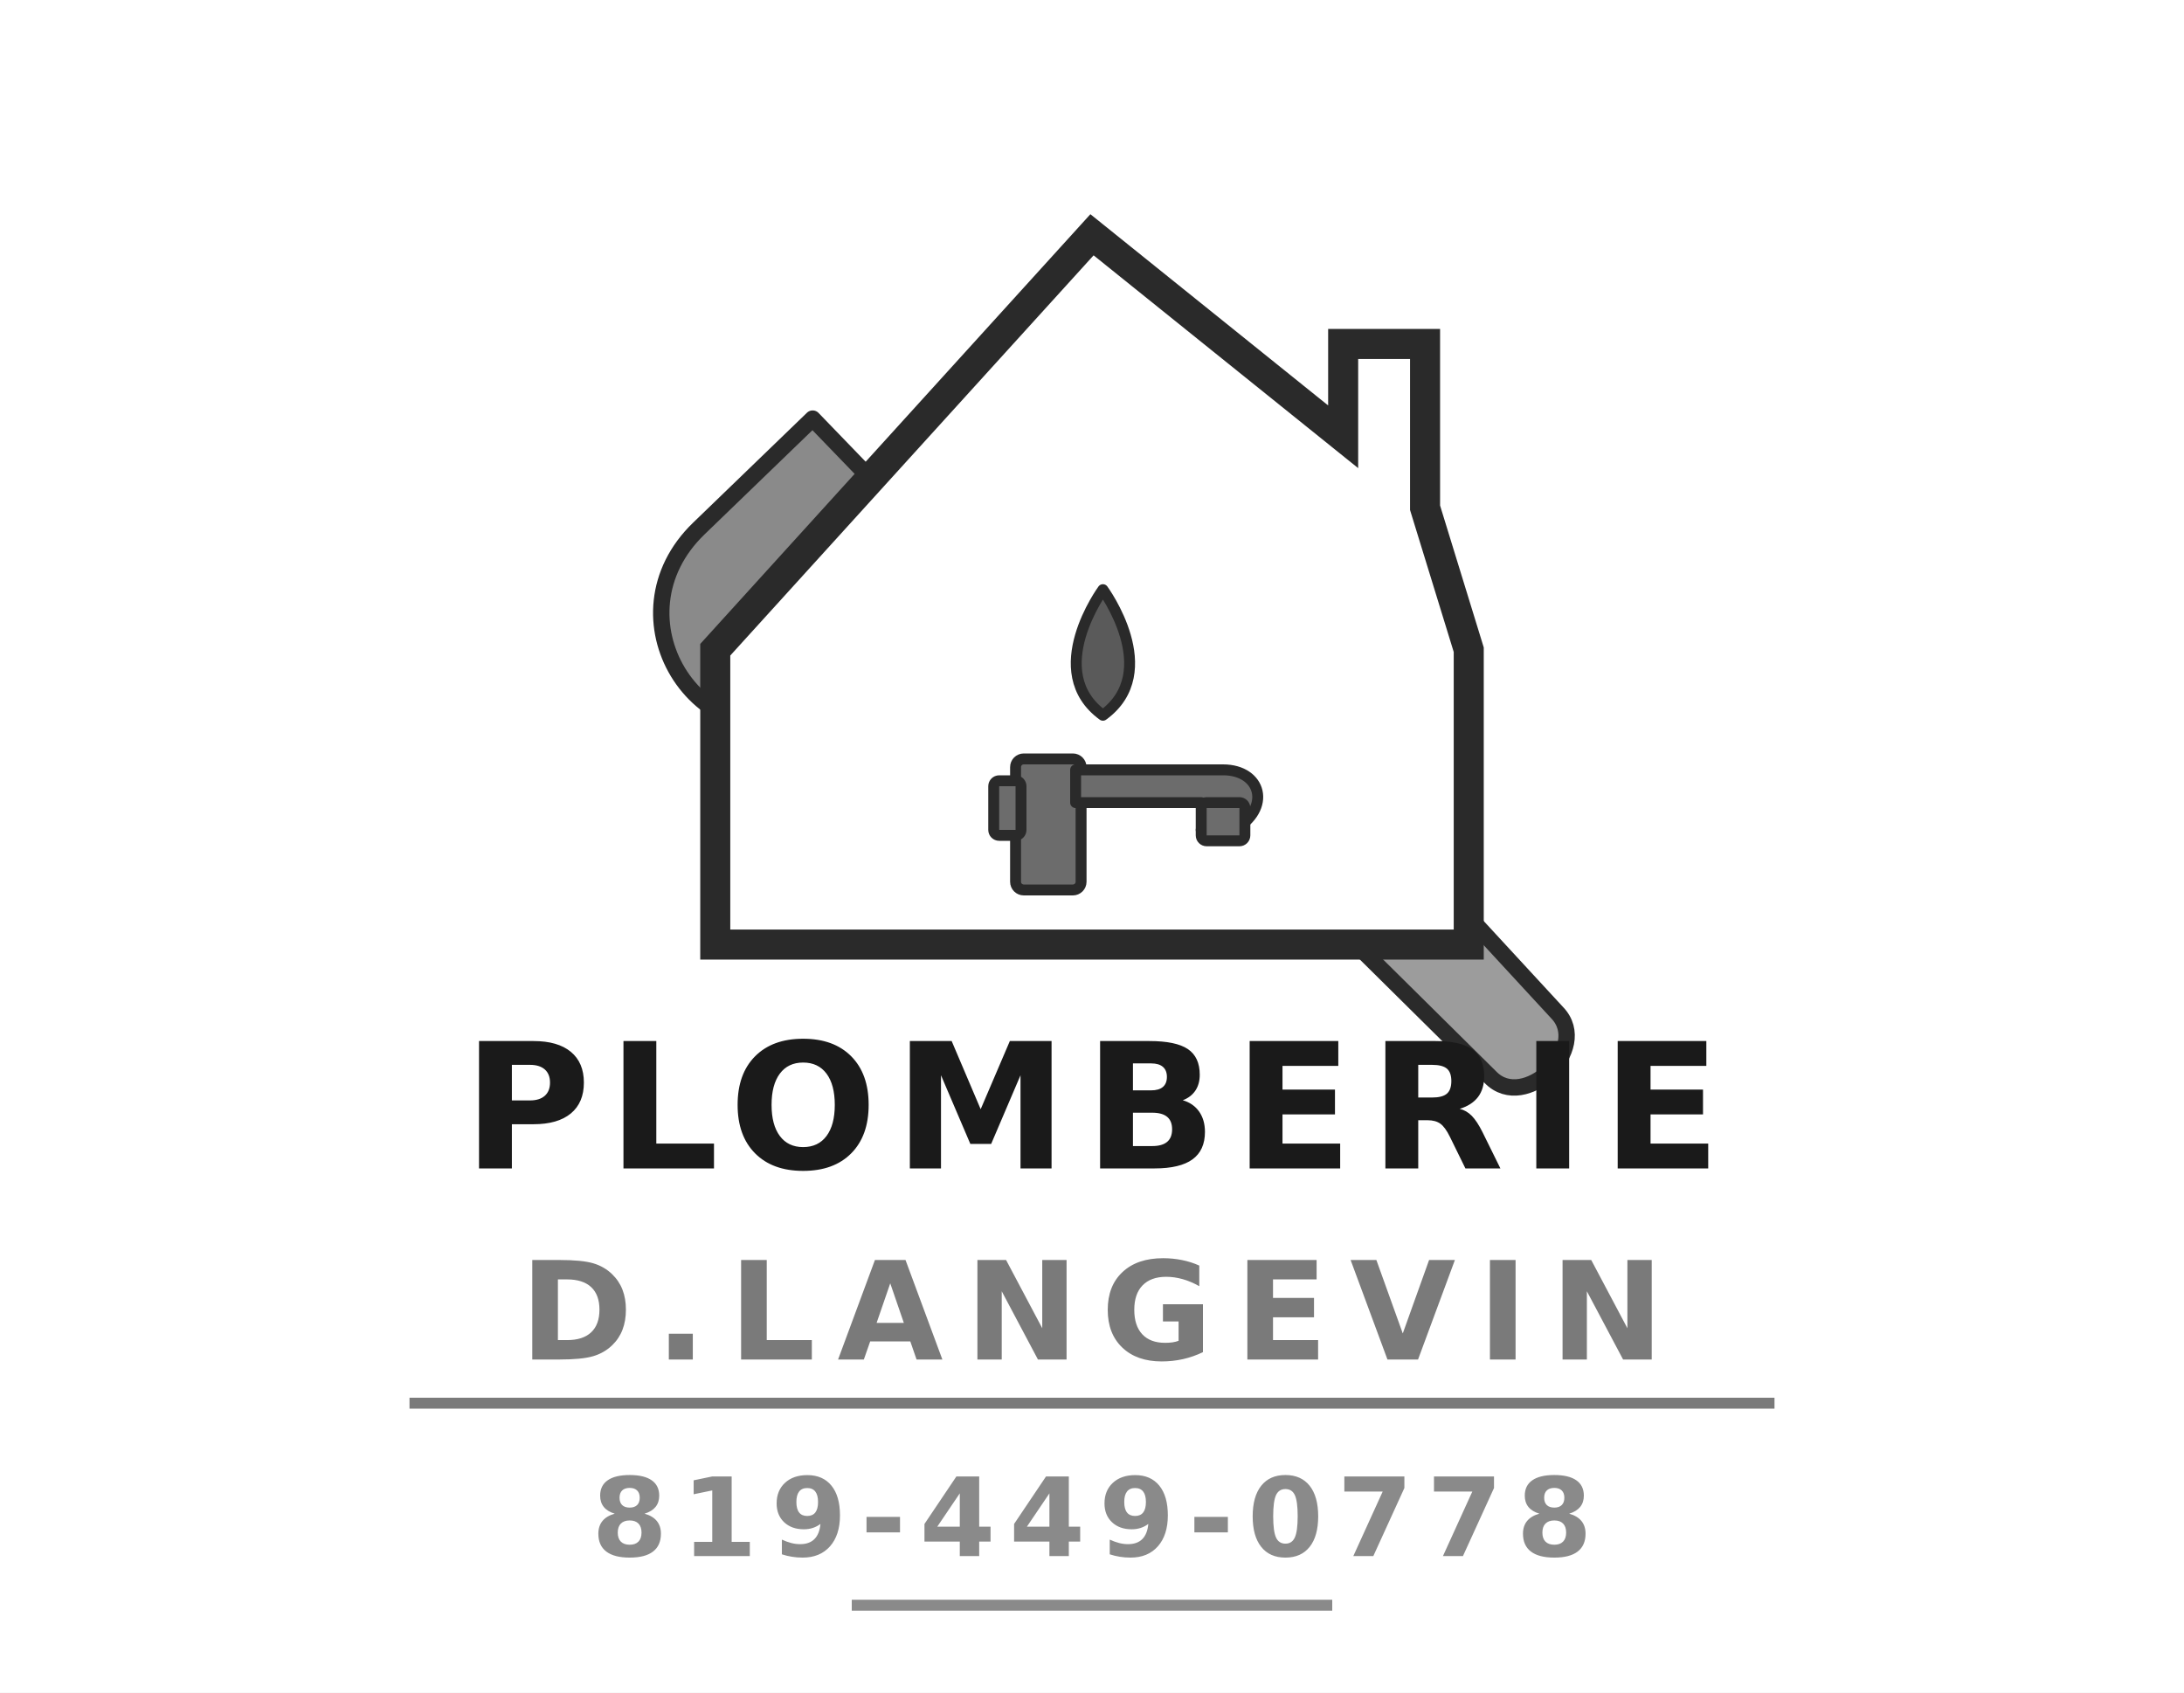
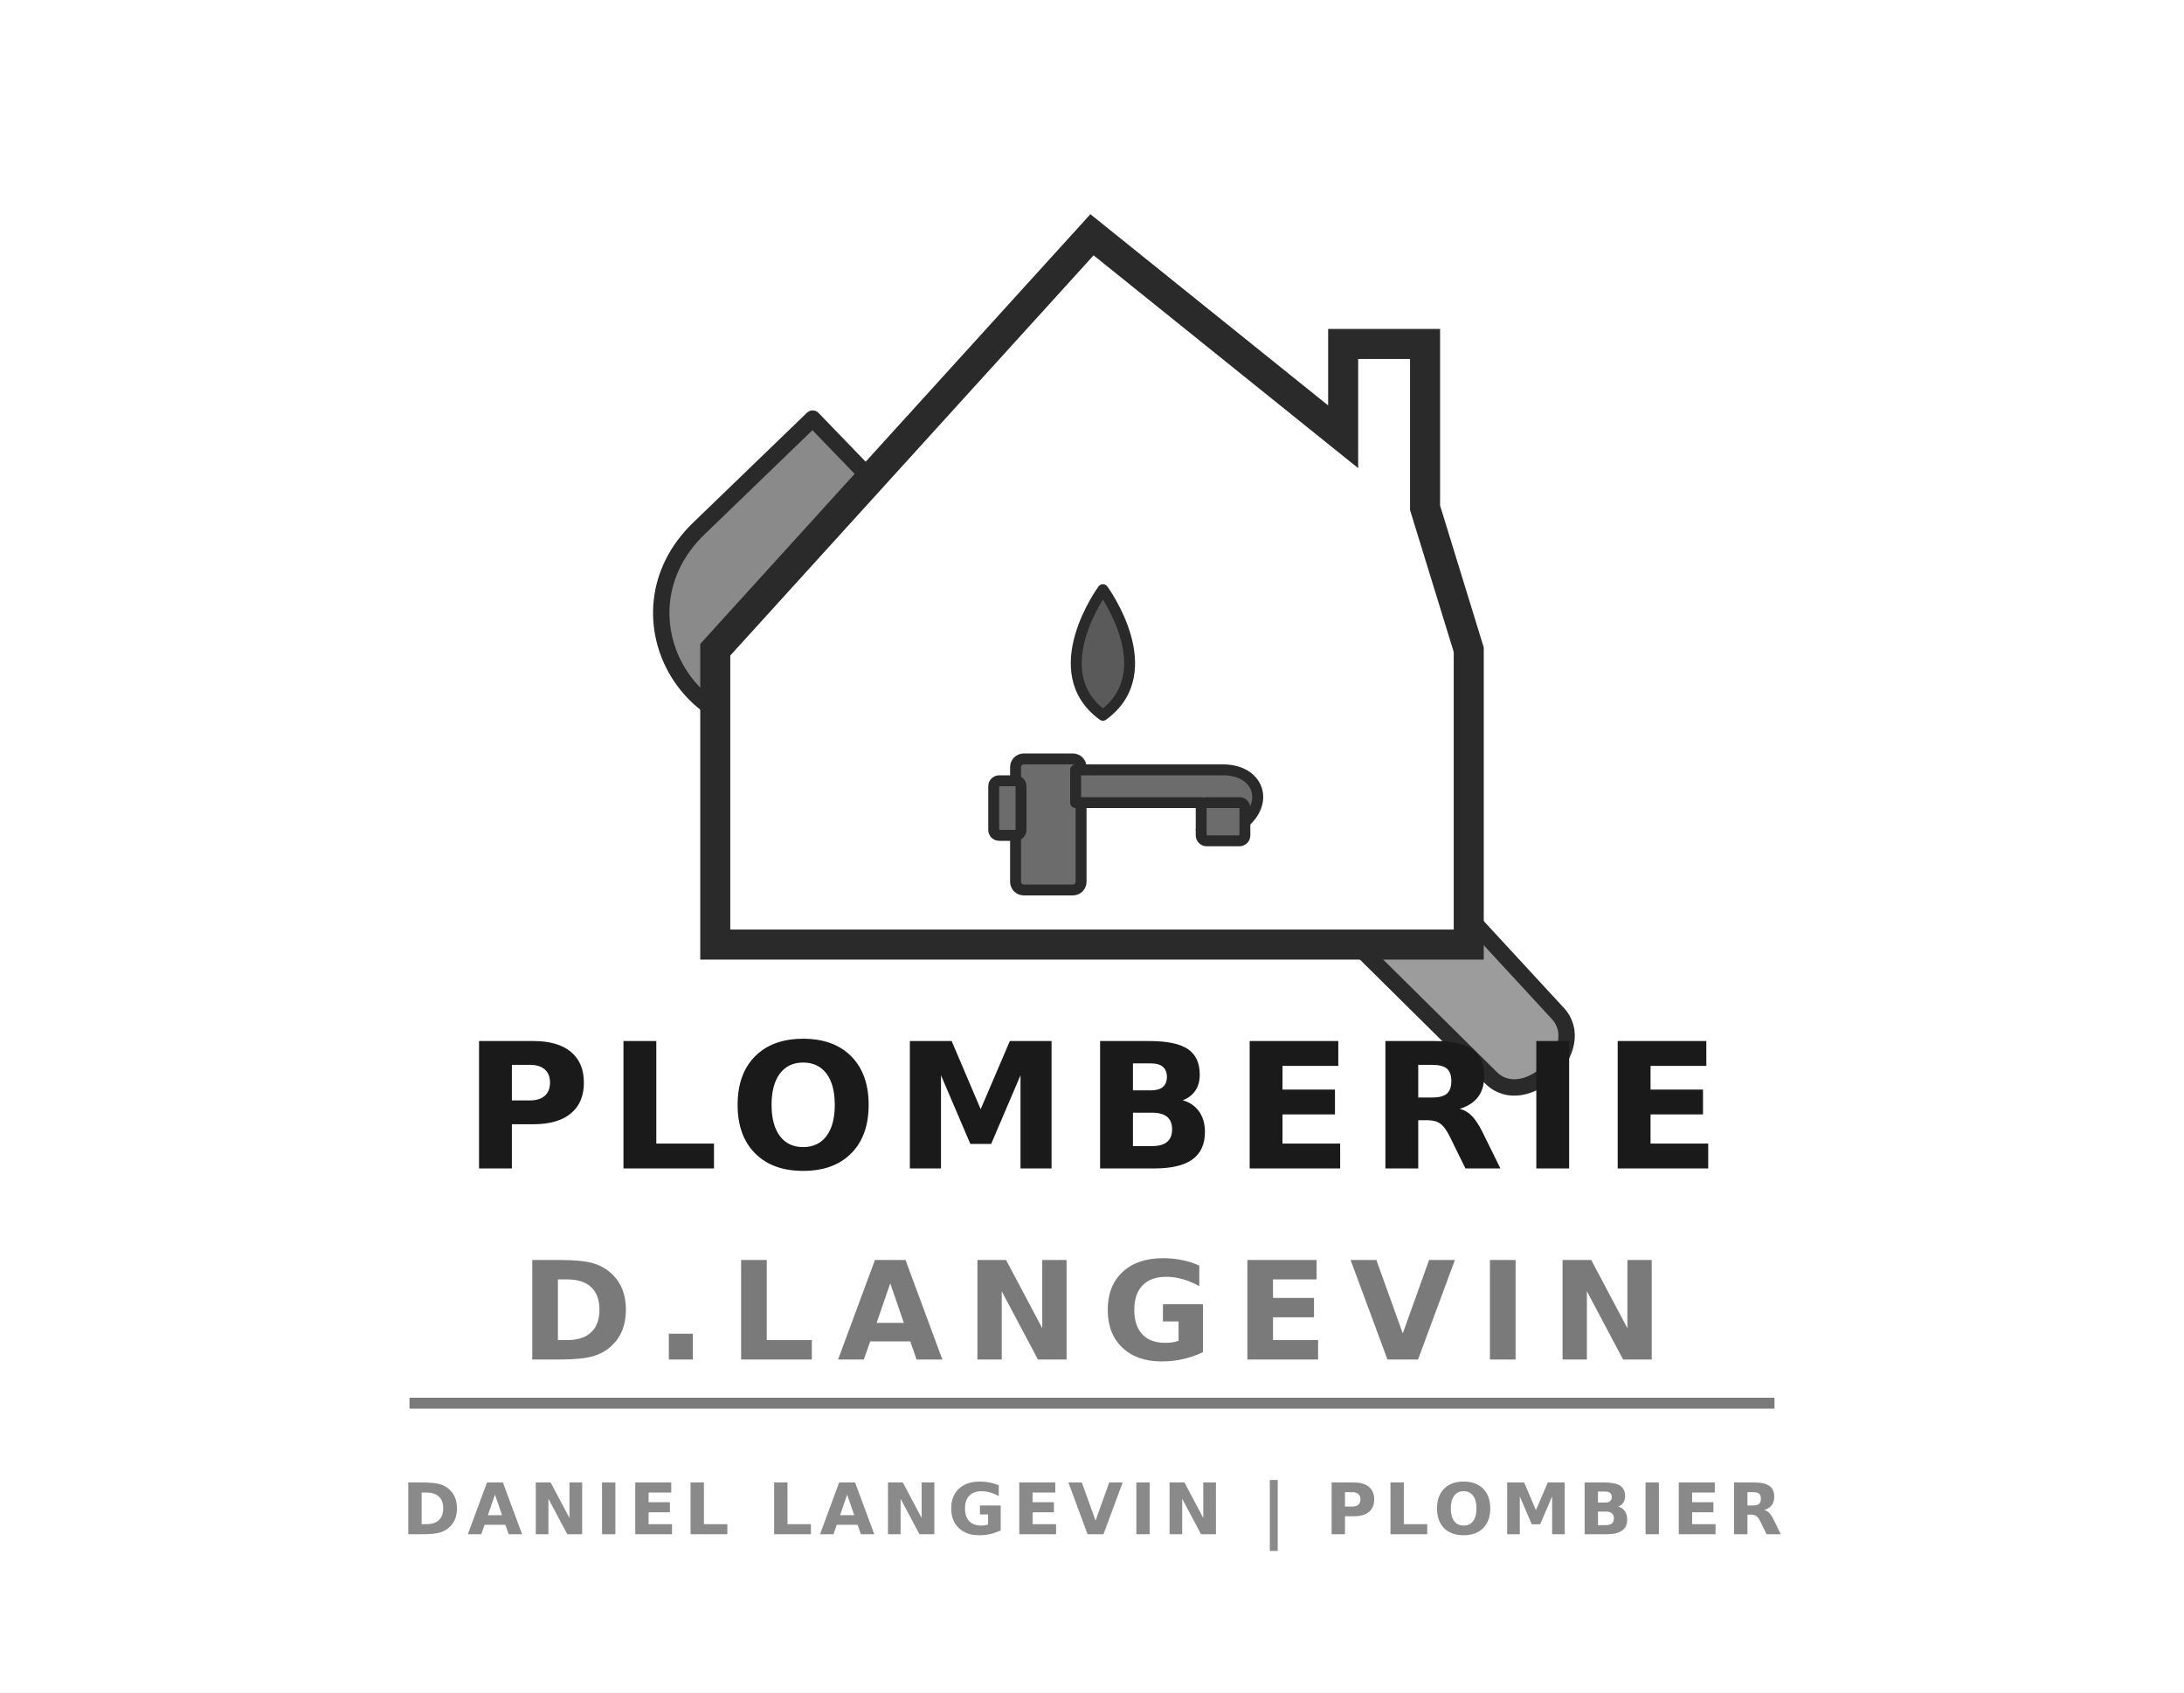
<svg xmlns="http://www.w3.org/2000/svg" viewBox="0 0 800 620" role="img" aria-label="Plomberie D.Langevin">
  <rect width="800" height="620" fill="#ffffff" />
  <g transform="translate(400 208)">
    <g transform="translate(-28 -18) rotate(-44)" fill="#9c9c9c" stroke="#2a2a2a" stroke-width="6" stroke-linejoin="round" stroke-linecap="round">
      <path d="M -22 48 L 22 48 L 17 268 C 17 286 -17 286 -17 268 Z" />
      <path d="M -28 -12 L 30 -12 L 30 56 L -28 56 Z" />
      <path d="M -102 8 L -28 8 L -28 56 L -82 56 L -102 34 Z" />
      <path fill="#8a8a8a" d="M -28 -12 L -28 -78 L -86 -78 C -132 -78 -146 -18 -104 2 L -62 2 L -62 -36 L -46 -36 L -46 -12 Z" />
      <circle cx="10" cy="22" r="13" fill="#7a7a7a" />
      <rect x="4" y="8" width="12" height="28" rx="1" fill="#656565" />
    </g>
    <path fill="#ffffff" stroke="#2a2a2a" stroke-width="11" stroke-linejoin="miter" d="M -138 30 L 0 -122 L 92 -48 L 92 -82 L 122 -82 L 122 -22 L 138 30 L 138 138 L -138 138 Z" />
    <g fill="#6c6c6c" stroke="#2a2a2a" stroke-width="4" stroke-linejoin="round" stroke-linecap="round">
      <path fill="#5a5a5a" d="M 4 8 C 4 8 -18 38 4 54 C 26 38 4 8 4 8 Z" />
      <rect x="-28" y="70" width="24" height="48" rx="3" />
      <path d="M -6 74 L 48 74 C 62 74 66 88 52 96 L 40 96 C 46 96 46 88 40 86 L -6 86 Z" />
      <rect x="40" y="86" width="16" height="14" rx="2" />
      <rect x="-36" y="78" width="10" height="20" rx="2" />
    </g>
  </g>
  <g font-family="DejaVu Sans, Liberation Sans, Arial, sans-serif" text-anchor="middle">
    <text x="400" y="428" font-size="64" font-weight="700" fill="#1a1a1a" letter-spacing="6">PLOMBERIE</text>
    <text x="400" y="498" font-size="50" font-weight="700" fill="#7a7a7a" letter-spacing="8">D.LANGEVIN</text>
    <line x1="150" y1="514" x2="650" y2="514" stroke="#7a7a7a" stroke-width="4" />
-     <text x="400" y="570" font-size="40" font-weight="700" fill="#8a8a8a" letter-spacing="5">819-449-0778</text>
-     <line x1="312" y1="588" x2="488" y2="588" stroke="#8a8a8a" stroke-width="4" />
+     <text x="400" y="562" font-size="26" font-weight="700" fill="#8a8a8a" letter-spacing="2.5">DANIEL LANGEVIN | PLOMBIER</text>
  </g>
</svg>
